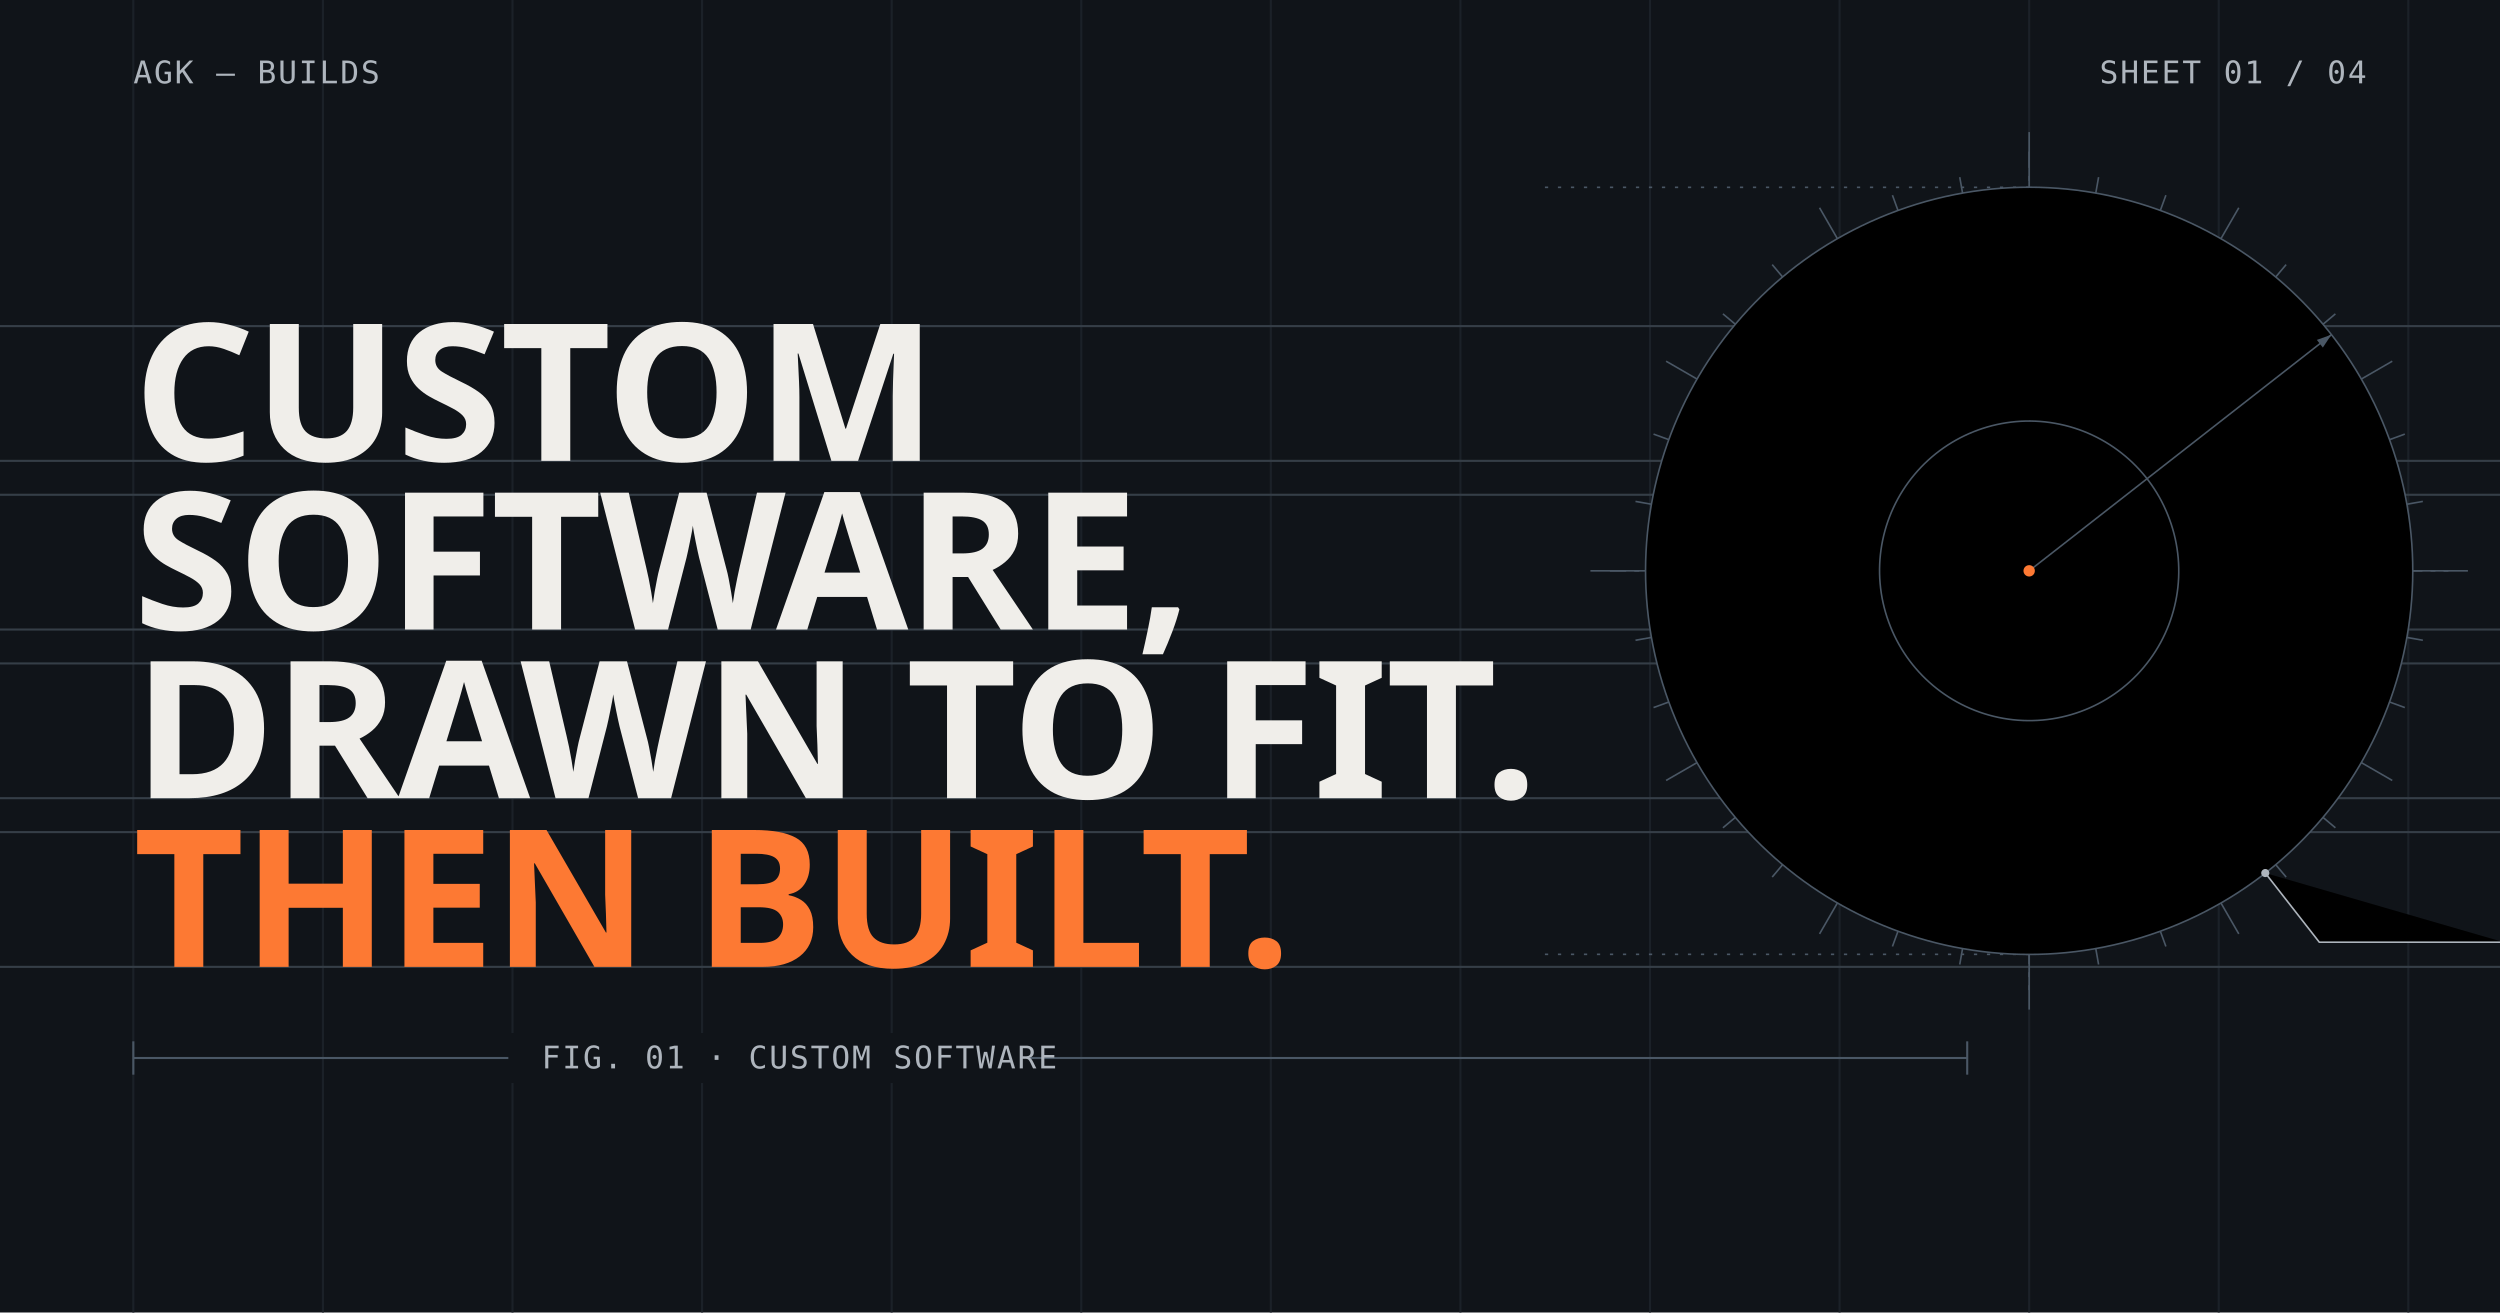
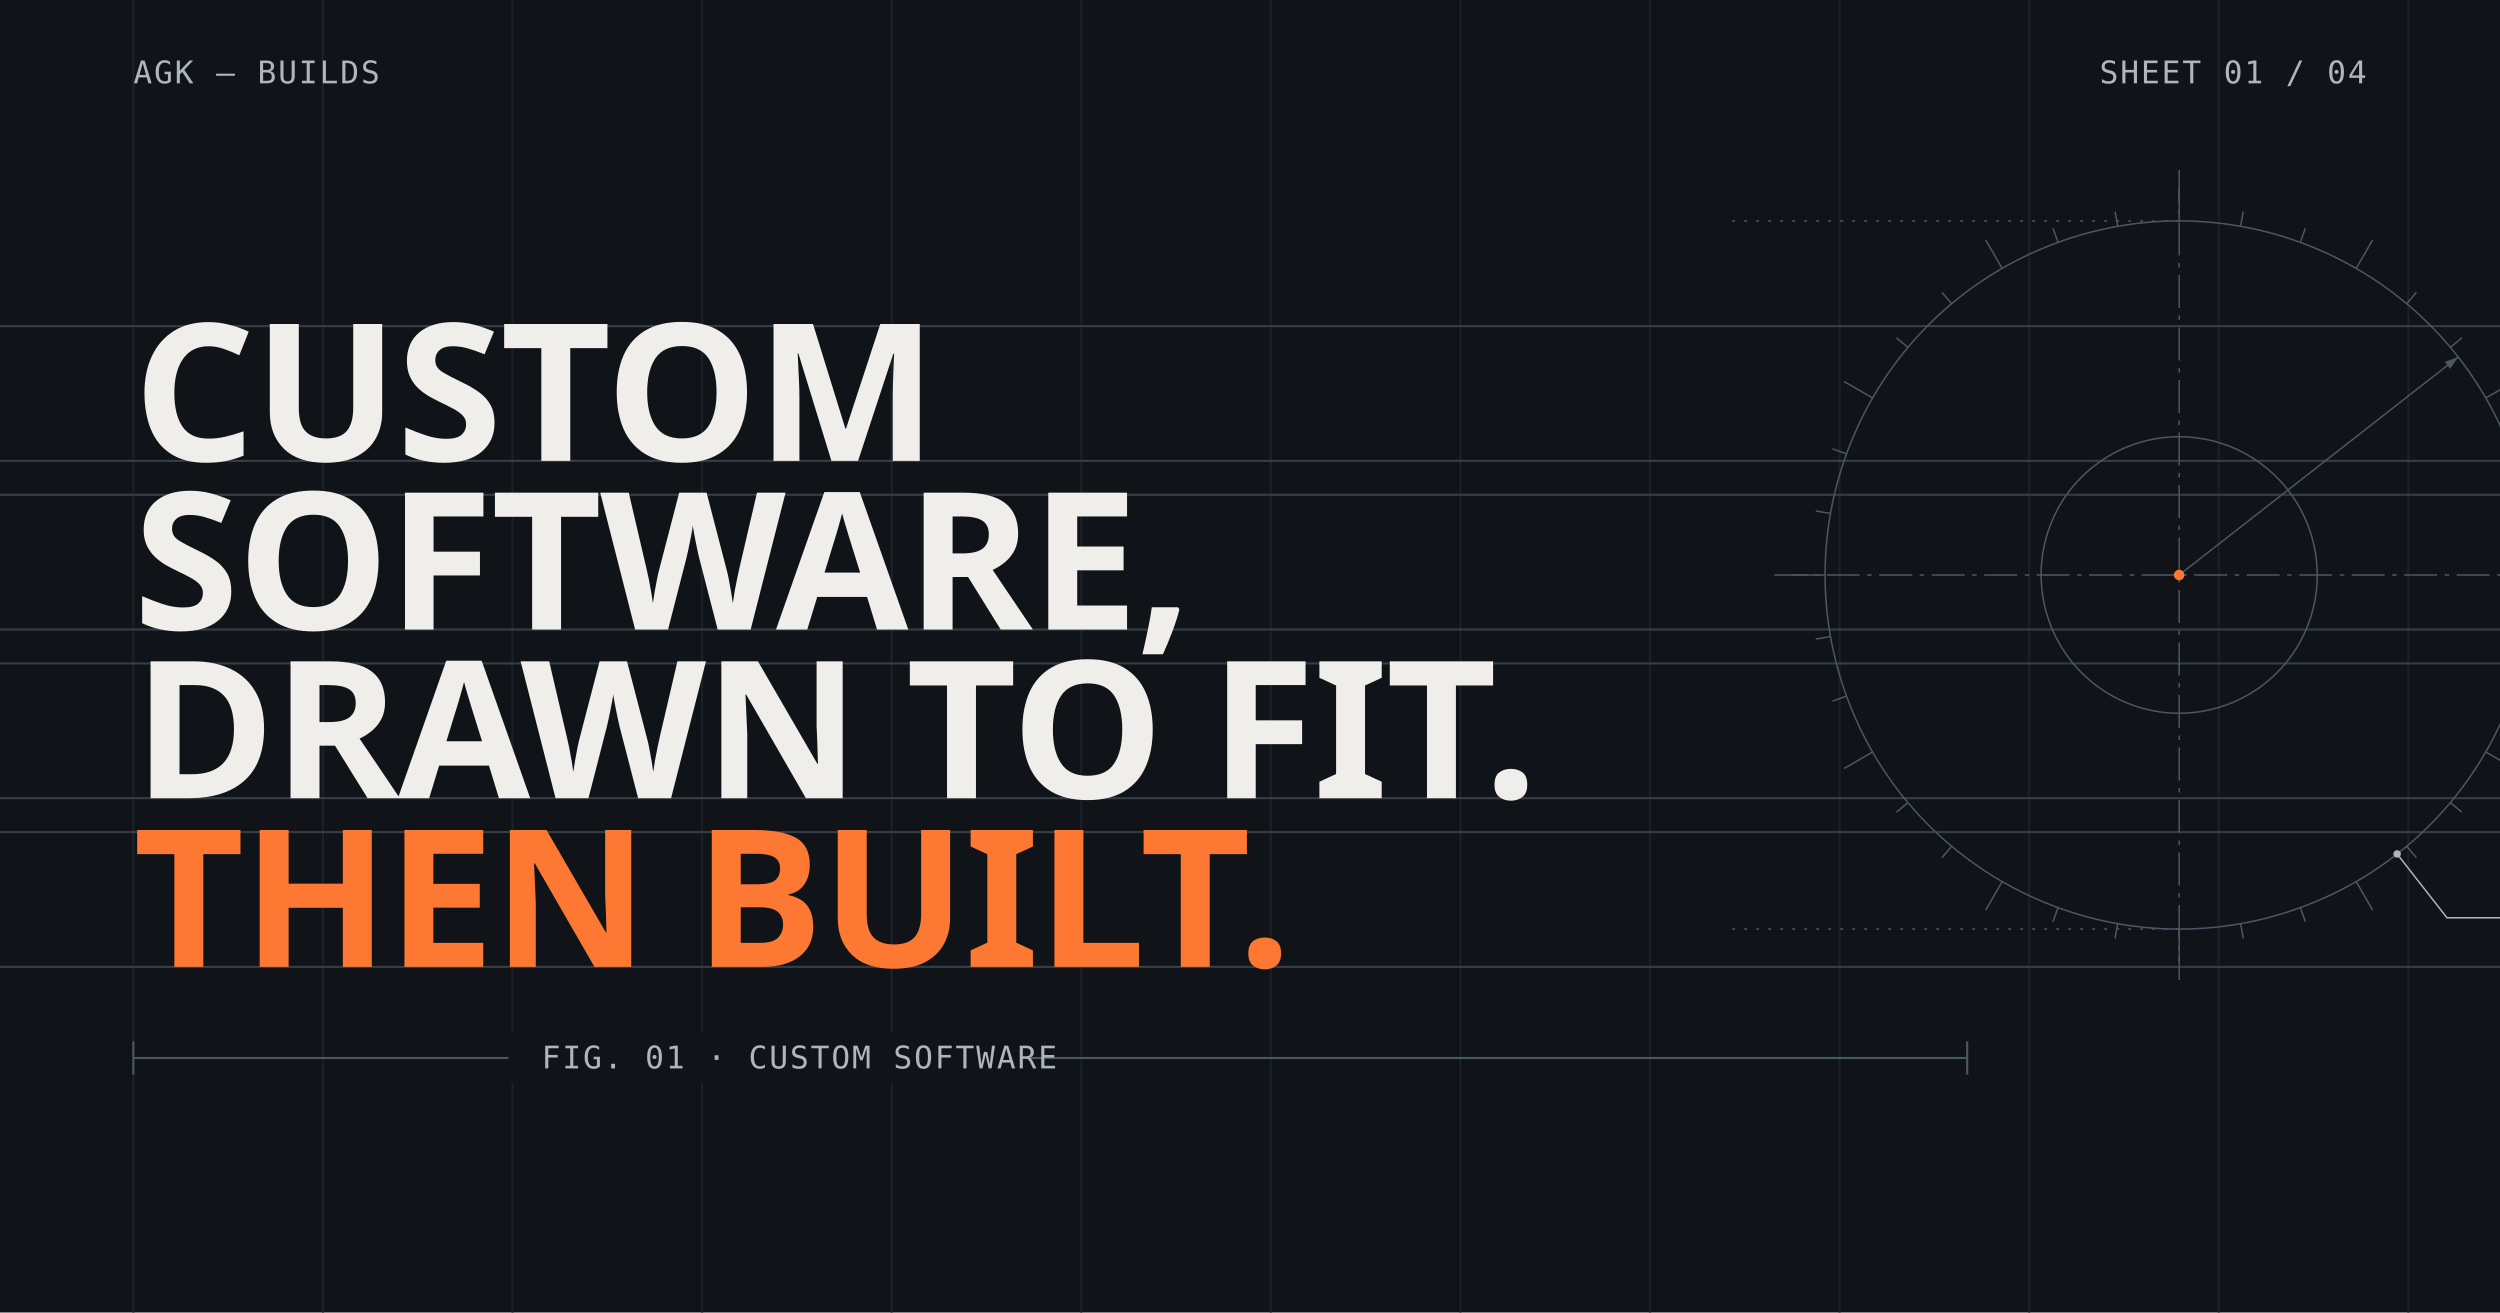
<svg xmlns="http://www.w3.org/2000/svg" viewBox="0 0 1200 630" width="1200" height="630">
  <rect width="1200" height="630" fill="#101419" />
  <path stroke="#1b2128" d="M64 0L64 630M155 0L155 630M246 0L246 630M337 0L337 630M428 0L428 630M519 0L519 630M610 0L610 630M701 0L701 630M792 0L792 630M883 0L883 630M974 0L974 630M1065 0L1065 630M1156 0L1156 630" />
  <path stroke="#353e47" d="M0 156.53L1200 156.53M0 221.21L1200 221.21M0 237.49L1200 237.49M0 302.17L1200 302.17M0 318.45L1200 318.45M0 383.13L1200 383.13M0 399.41L1200 399.41M0 464.09L1200 464.09" />
-   <g transform="translate(740 40) scale(0.78)">
+   <g fill="none" transform="translate(830 60) scale(0.72)">
    <style>.agk-hc path{vector-effect:non-scaling-stroke;stroke-width:1}</style>
    <g id="hc-centre" class="hc-centreline" stroke="#4a5765" stroke-dasharray="22 5 3 5">
      <path d="M30 300L570 300" />
      <path d="M300 30L300 570" />
    </g>
    <g id="hc-tangents" stroke="#4a5765" stroke-dasharray="2 6">
      <path pathLength="1" d="M300 64L0 64" />
      <path pathLength="1" d="M300 536L0 536" />
    </g>
    <g id="hc-circles" stroke="#4a5765">
      <path id="hc-outer" pathLength="1" d="M78.23 380.72A236 236 0 1 1 521.77 219.28A236 236 0 1 1 78.23 380.72" />
      <path id="hc-inner" pathLength="1" d="M213.55 331.47A92 92 0 1 1 386.45 268.53A92 92 0 1 1 213.55 331.47" />
    </g>
    <g id="hc-ticks" stroke="#4a5765">
      <path pathLength="1" d="M300 64L300 42" />
      <path pathLength="1" d="M340.98 67.59L342.72 57.74" />
      <path pathLength="1" d="M380.72 78.23L384.14 68.84" />
      <path pathLength="1" d="M418 95.62L429 76.57" />
      <path pathLength="1" d="M451.7 119.21L458.13 111.55" />
      <path pathLength="1" d="M480.79 148.3L488.45 141.87" />
      <path pathLength="1" d="M504.38 182L523.43 171" />
      <path pathLength="1" d="M521.77 219.28L531.16 215.86" />
      <path pathLength="1" d="M532.41 259.02L542.26 257.28" />
      <path pathLength="1" d="M536 300L558 300" />
      <path pathLength="1" d="M532.41 340.98L542.26 342.72" />
      <path pathLength="1" d="M521.77 380.72L531.16 384.14" />
      <path pathLength="1" d="M504.38 418L523.43 429" />
      <path pathLength="1" d="M480.79 451.7L488.45 458.13" />
      <path pathLength="1" d="M451.7 480.79L458.13 488.45" />
      <path pathLength="1" d="M418 504.38L429 523.43" />
      <path pathLength="1" d="M380.72 521.77L384.14 531.16" />
      <path pathLength="1" d="M340.98 532.41L342.72 542.26" />
      <path pathLength="1" d="M300 536L300 558" />
      <path pathLength="1" d="M259.02 532.41L257.28 542.26" />
      <path pathLength="1" d="M219.28 521.77L215.86 531.16" />
      <path pathLength="1" d="M182 504.38L171 523.43" />
      <path pathLength="1" d="M148.3 480.79L141.87 488.45" />
      <path pathLength="1" d="M119.21 451.7L111.55 458.13" />
      <path pathLength="1" d="M95.62 418L76.57 429" />
      <path pathLength="1" d="M78.23 380.72L68.84 384.14" />
      <path pathLength="1" d="M67.59 340.98L57.74 342.72" />
      <path pathLength="1" d="M64 300L42 300" />
      <path pathLength="1" d="M67.59 259.02L57.74 257.28" />
      <path pathLength="1" d="M78.23 219.28L68.84 215.86" />
      <path pathLength="1" d="M95.62 182L76.57 171" />
      <path pathLength="1" d="M119.21 148.3L111.55 141.87" />
      <path pathLength="1" d="M148.3 119.21L141.87 111.55" />
      <path pathLength="1" d="M182 95.62L171 76.57" />
      <path pathLength="1" d="M219.28 78.23L215.86 68.84" />
      <path pathLength="1" d="M259.02 67.59L257.28 57.74" />
    </g>
    <g id="hc-radius">
      <path pathLength="1" stroke="#4a5765" d="M300 300L485.97 154.7" />
      <path fill="#4a5765" d="M485.97 154.7L480.73 162.61L477.03 157.88Z" />
      <circle cx="300" cy="300" r="3.5" fill="#fd7933" />
    </g>
    <g id="hc-leader" stroke="#aeb5bd">
      <path pathLength="1" d="M445.3 485.97L478.54 528.52L592 528.52" />
      <circle cx="445.3" cy="485.97" r="2.5" fill="#aeb5bd" stroke="none" />
    </g>
  </g>
  <g font-family="Archivo, sans-serif" font-weight="800" font-stretch="125%" font-size="92" letter-spacing="-0.9">
    <text x="64" y="221.21" fill="#f0eeea">CUSTOM</text>
    <text x="64" y="302.17" fill="#f0eeea">SOFTWARE,</text>
    <text x="64" y="383.13" fill="#f0eeea">DRAWN TO FIT.</text>
    <text x="64" y="464.09" fill="#fd7933">THEN BUILT.</text>
  </g>
  <path stroke="#4a5765" d="M64 507.84L944.26 507.84M64 499.84L64 515.84M944.26 499.84L944.26 515.84" />
  <g font-family="JetBrains Mono, monospace" font-weight="500" font-size="15" letter-spacing="0.9" fill="#aeb5bd">
    <text x="64" y="40">AGK — BUILDS</text>
    <text x="1136" y="40" text-anchor="end">SHEET 01 / 04</text>
    <rect x="244" y="495.84" width="250" height="24" fill="#101419" />
    <text x="260" y="512.84">FIG. 01 · CUSTOM SOFTWARE</text>
  </g>
</svg>
